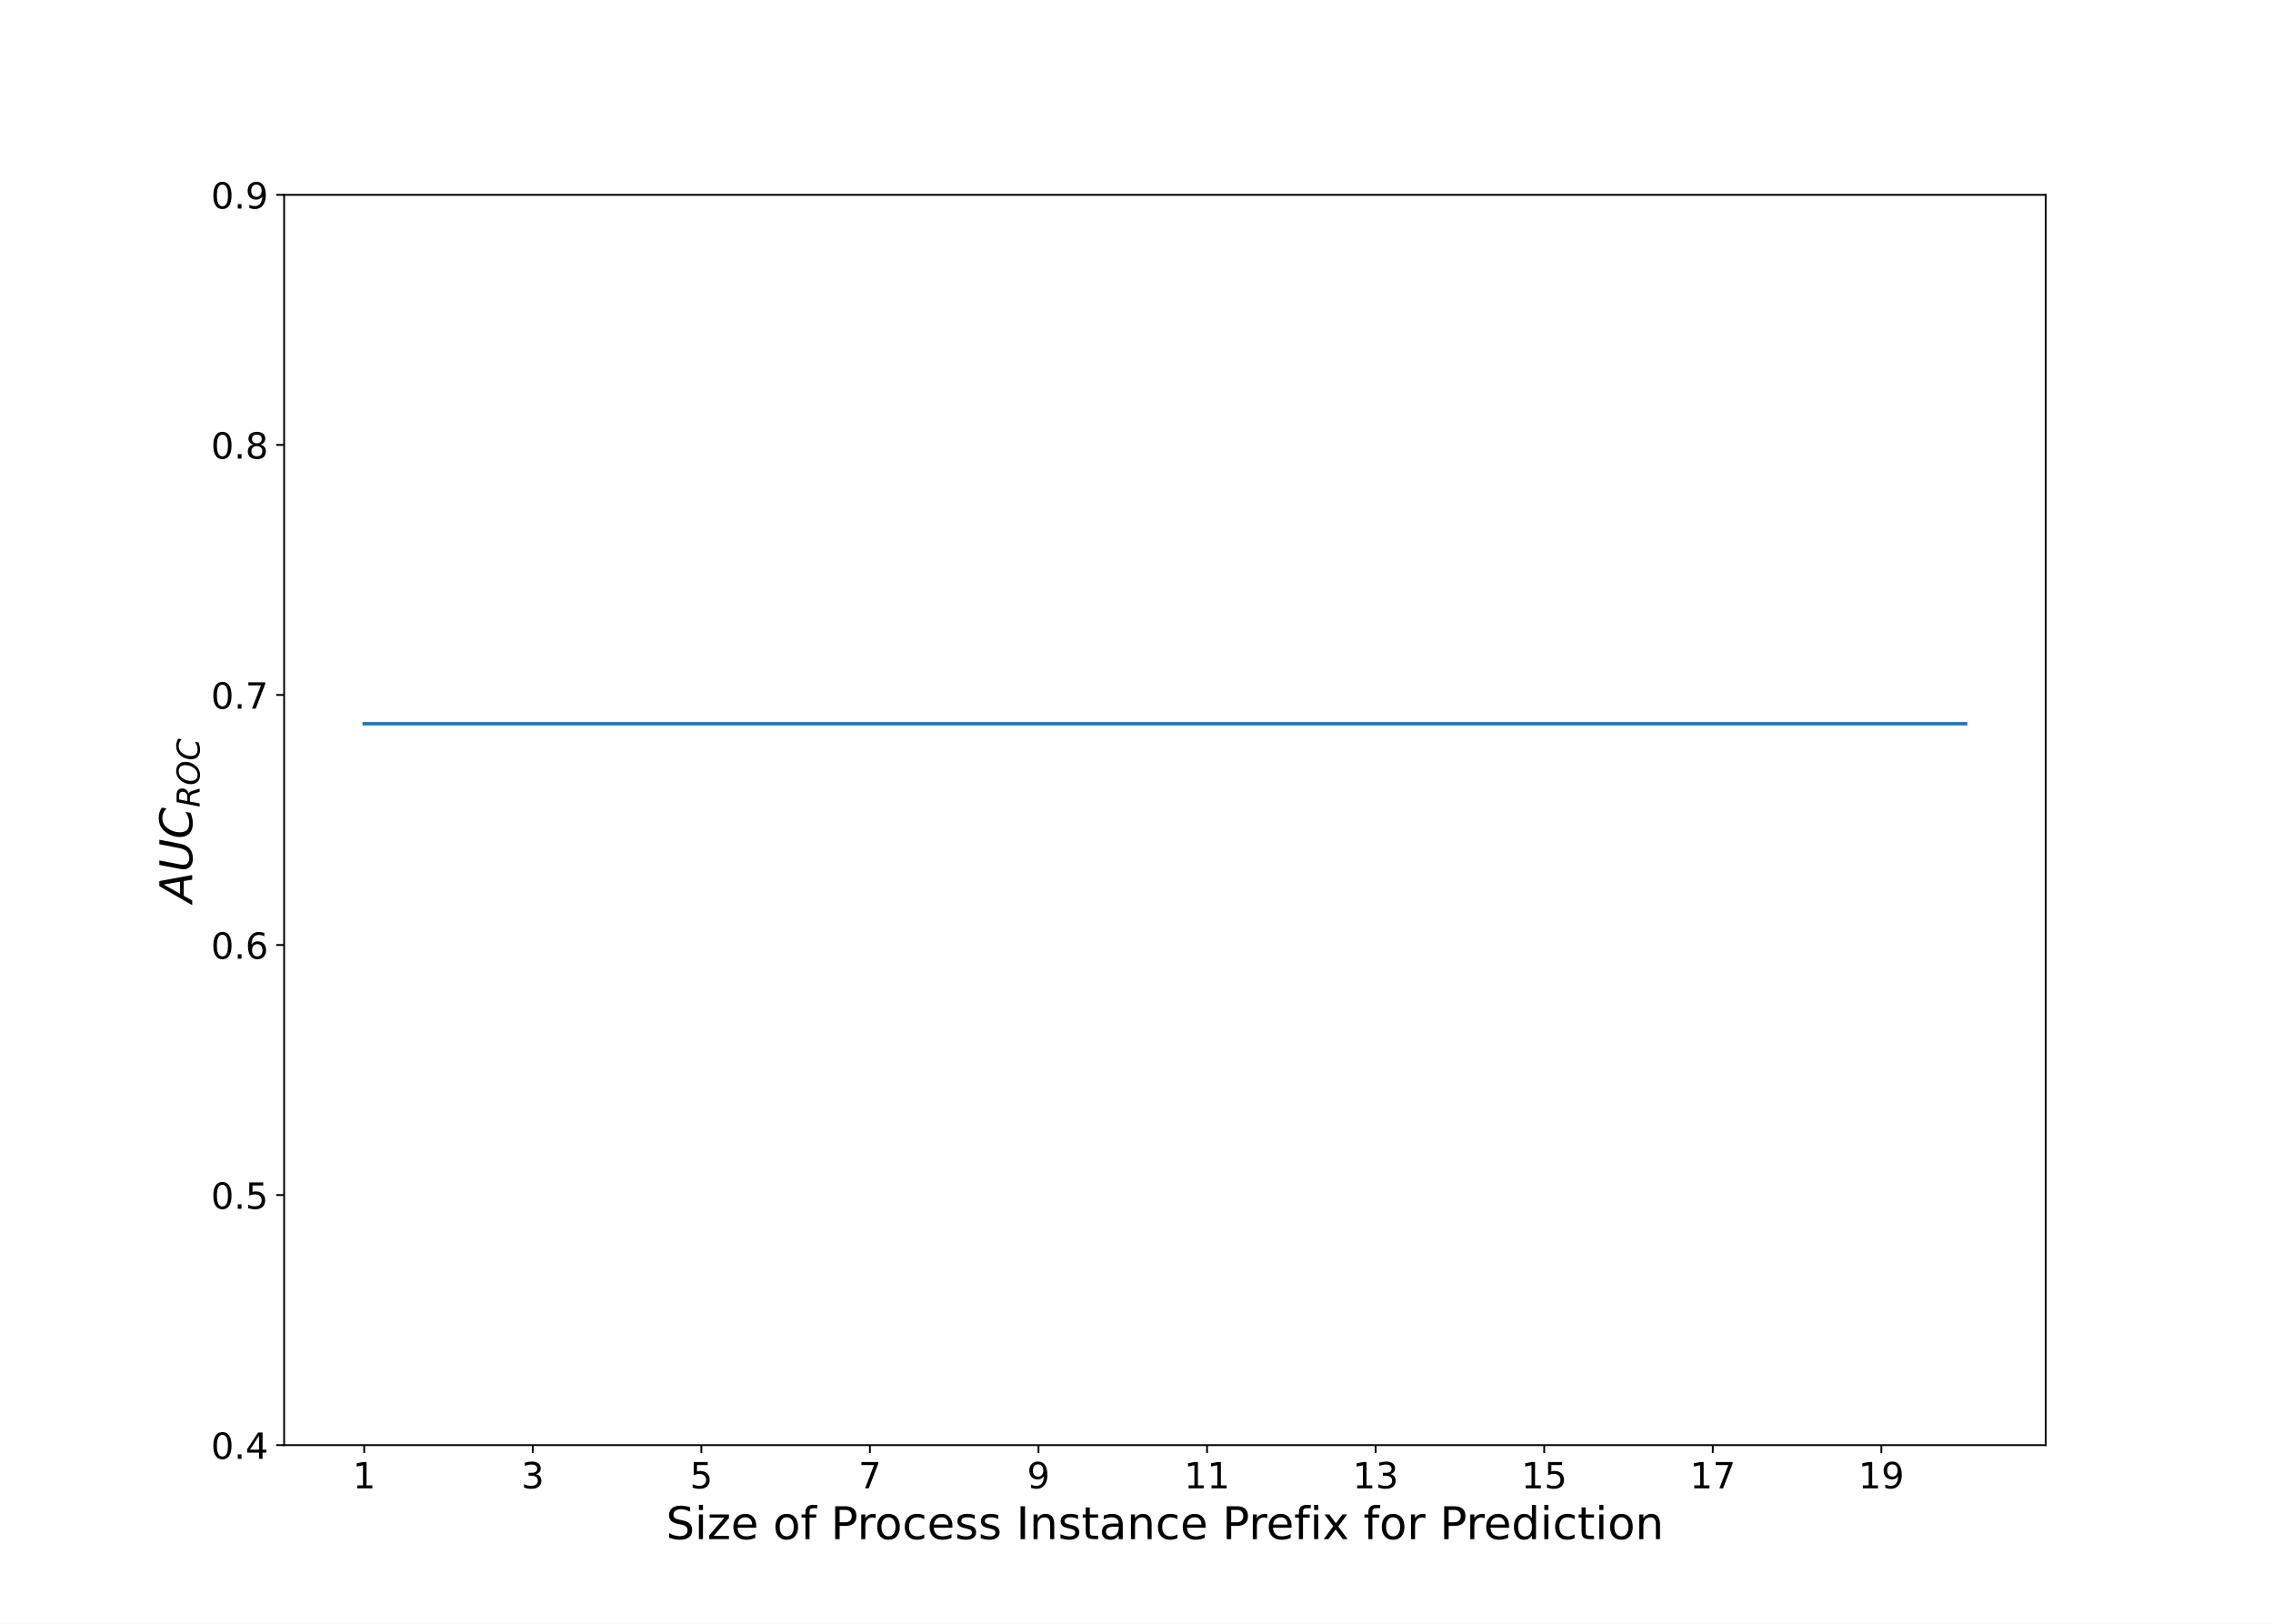
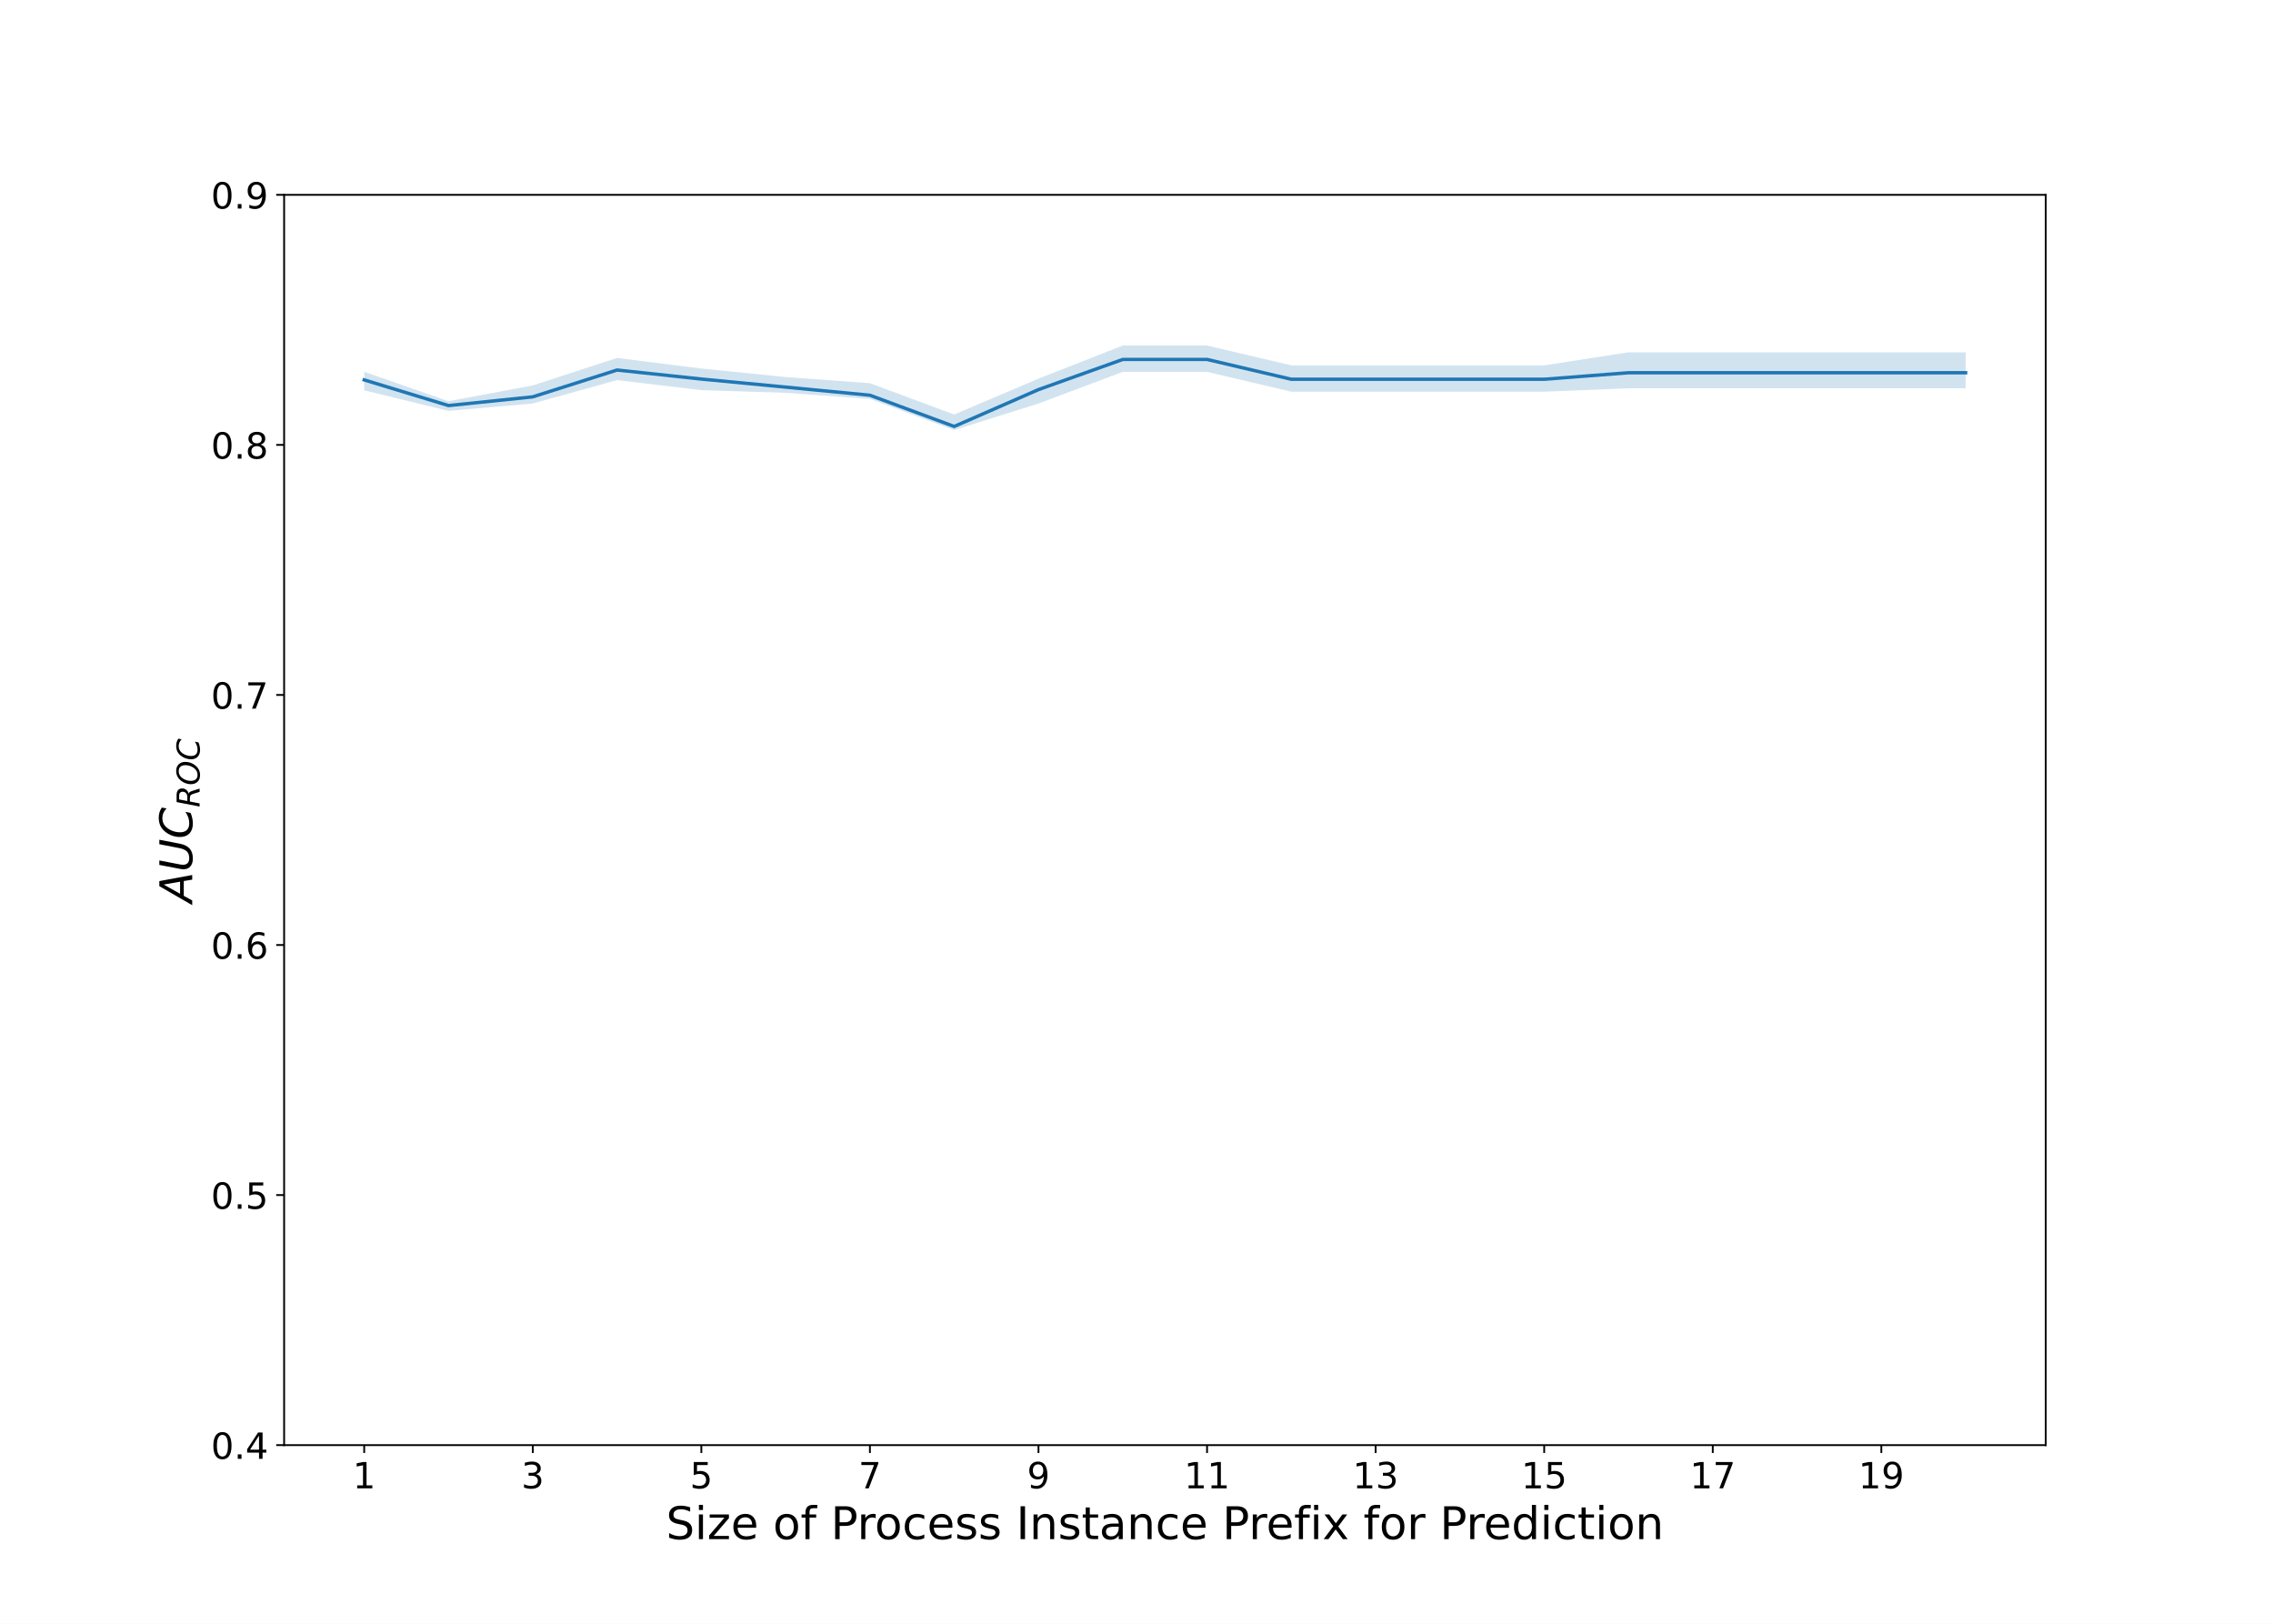
<svg xmlns="http://www.w3.org/2000/svg" xmlns:xlink="http://www.w3.org/1999/xlink" height="720pt" version="1.1" viewBox="0 0 1008 720" width="1008pt">
  <defs>
    <style type="text/css">*{stroke-linecap:butt;stroke-linejoin:round;}</style>
  </defs>
  <g id="figure_1">
    <g id="patch_1">
      <path d="M 0 720  L 1008 720  L 1008 0  L 0 0  z " style="fill:#ffffff;" />
    </g>
    <g id="axes_1">
      <g id="patch_2">
        <path d="M 126 640.8  L 907.2 640.8  L 907.2 86.4  L 126 86.4  z " style="fill:#ffffff;" />
      </g>
      <g id="PolyCollection_1">
-         <path clip-path="url(#p881cbf11ec)" d="M 161.509 320.481  L 161.509 321.505  L 198.887 321.505  L 236.265 321.505  L 273.643 321.505  L 311.021 321.505  L 348.399 321.505  L 385.777 321.505  L 423.155 321.505  L 460.533 321.505  L 497.911 321.505  L 535.289 321.505  L 572.667 321.505  L 610.045 321.505  L 647.423 321.505  L 684.801 321.505  L 722.179 321.505  L 759.557 321.505  L 796.935 321.505  L 834.313 321.505  L 871.691 321.505  L 871.691 320.481  L 871.691 320.481  L 834.313 320.481  L 796.935 320.481  L 759.557 320.481  L 722.179 320.481  L 684.801 320.481  L 647.423 320.481  L 610.045 320.481  L 572.667 320.481  L 535.289 320.481  L 497.911 320.481  L 460.533 320.481  L 423.155 320.481  L 385.777 320.481  L 348.399 320.481  L 311.021 320.481  L 273.643 320.481  L 236.265 320.481  L 198.887 320.481  L 161.509 320.481  z " style="fill:#1f77b4;fill-opacity:0.2;" />
+         <path clip-path="url(#pb9e6833196)" d="M 161.509 164.851  L 161.509 173.088  L 198.887 182.195  L 236.265 178.927  L 273.643 168.548  L 311.021 172.994  L 348.399 174.186  L 385.777 176.878  L 423.155 190.699  L 460.533 178.927  L 497.911 164.891  L 535.289 164.891  L 572.667 173.677  L 610.045 173.677  L 647.423 173.677  L 684.801 173.677  L 722.179 172.19  L 759.557 172.19  L 796.935 172.19  L 834.313 172.19  L 871.691 172.19  L 871.691 156.213  L 871.691 156.213  L 834.313 156.213  L 796.935 156.213  L 759.557 156.213  L 722.179 156.213  L 684.801 162.012  L 647.423 162.012  L 610.045 162.012  L 572.667 162.012  L 535.289 153.226  L 497.911 153.226  L 460.533 167.891  L 423.155 183.802  L 385.777 169.914  L 348.399 167.181  L 311.021 163.405  L 273.643 158.717  L 236.265 170.905  L 198.887 177.909  L 161.509 164.851  z " style="fill:#1f77b4;fill-opacity:0.2;" />
      </g>
      <g id="matplotlib.axis_1">
        <g id="xtick_1">
          <g id="line2d_1">
            <defs>
-               <path d="M 0 0  L 0 3.5  " id="m0d3b1828ff" style="stroke:#000000;stroke-width:0.8;" />
+               <path d="M 0 0  L 0 3.5  " id="m618bbb02b2" style="stroke:#000000;stroke-width:0.8;" />
            </defs>
            <g>
-               <use style="stroke:#000000;stroke-width:0.8;" x="161.509" xlink:href="#m0d3b1828ff" y="640.8" />
+               <use style="stroke:#000000;stroke-width:0.8;" x="161.509" xlink:href="#m618bbb02b2" y="640.8" />
            </g>
          </g>
          <g id="text_1">
            <g transform="translate(156.4191 659.9575)scale(0.16 -0.16)">
              <defs>
                <path d="M 12.406 8.297  L 28.516 8.297  L 28.516 63.922  L 10.984 60.406  L 10.984 69.391  L 28.422 72.906  L 38.281 72.906  L 38.281 8.297  L 54.391 8.297  L 54.391 0  L 12.406 0  z " id="DejaVuSans-49" />
              </defs>
              <use xlink:href="#DejaVuSans-49" />
            </g>
          </g>
        </g>
        <g id="xtick_2">
          <g id="line2d_2">
            <g>
-               <use style="stroke:#000000;stroke-width:0.8;" x="236.265" xlink:href="#m0d3b1828ff" y="640.8" />
+               <use style="stroke:#000000;stroke-width:0.8;" x="236.265" xlink:href="#m618bbb02b2" y="640.8" />
            </g>
          </g>
          <g id="text_2">
            <g transform="translate(231.1751 659.9575)scale(0.16 -0.16)">
              <defs>
                <path d="M 40.578 39.312  Q 47.656 37.797 51.625 33  Q 55.609 28.219 55.609 21.188  Q 55.609 10.406 48.188 4.484  Q 40.766 -1.422 27.094 -1.422  Q 22.516 -1.422 17.656 -0.516  Q 12.797 0.391 7.625 2.203  L 7.625 11.719  Q 11.719 9.328 16.594 8.109  Q 21.484 6.891 26.812 6.891  Q 36.078 6.891 40.938 10.547  Q 45.797 14.203 45.797 21.188  Q 45.797 27.641 41.281 31.266  Q 36.766 34.906 28.719 34.906  L 20.219 34.906  L 20.219 43.016  L 29.109 43.016  Q 36.375 43.016 40.234 45.922  Q 44.094 48.828 44.094 54.297  Q 44.094 59.906 40.109 62.906  Q 36.141 65.922 28.719 65.922  Q 24.656 65.922 20.016 65.031  Q 15.375 64.156 9.812 62.312  L 9.812 71.094  Q 15.438 72.656 20.344 73.438  Q 25.25 74.219 29.594 74.219  Q 40.828 74.219 47.359 69.109  Q 53.906 64.016 53.906 55.328  Q 53.906 49.266 50.438 45.094  Q 46.969 40.922 40.578 39.312  z " id="DejaVuSans-51" />
              </defs>
              <use xlink:href="#DejaVuSans-51" />
            </g>
          </g>
        </g>
        <g id="xtick_3">
          <g id="line2d_3">
            <g>
-               <use style="stroke:#000000;stroke-width:0.8;" x="311.021" xlink:href="#m0d3b1828ff" y="640.8" />
+               <use style="stroke:#000000;stroke-width:0.8;" x="311.021" xlink:href="#m618bbb02b2" y="640.8" />
            </g>
          </g>
          <g id="text_3">
            <g transform="translate(305.9311 659.9575)scale(0.16 -0.16)">
              <defs>
                <path d="M 10.797 72.906  L 49.516 72.906  L 49.516 64.594  L 19.828 64.594  L 19.828 46.734  Q 21.969 47.469 24.109 47.828  Q 26.266 48.188 28.422 48.188  Q 40.625 48.188 47.75 41.5  Q 54.891 34.812 54.891 23.391  Q 54.891 11.625 47.562 5.094  Q 40.234 -1.422 26.906 -1.422  Q 22.312 -1.422 17.547 -0.641  Q 12.797 0.141 7.719 1.703  L 7.719 11.625  Q 12.109 9.234 16.797 8.062  Q 21.484 6.891 26.703 6.891  Q 35.156 6.891 40.078 11.328  Q 45.016 15.766 45.016 23.391  Q 45.016 31 40.078 35.438  Q 35.156 39.891 26.703 39.891  Q 22.75 39.891 18.812 39.016  Q 14.891 38.141 10.797 36.281  z " id="DejaVuSans-53" />
              </defs>
              <use xlink:href="#DejaVuSans-53" />
            </g>
          </g>
        </g>
        <g id="xtick_4">
          <g id="line2d_4">
            <g>
-               <use style="stroke:#000000;stroke-width:0.8;" x="385.777" xlink:href="#m0d3b1828ff" y="640.8" />
+               <use style="stroke:#000000;stroke-width:0.8;" x="385.777" xlink:href="#m618bbb02b2" y="640.8" />
            </g>
          </g>
          <g id="text_4">
            <g transform="translate(380.687 659.9575)scale(0.16 -0.16)">
              <defs>
                <path d="M 8.203 72.906  L 55.078 72.906  L 55.078 68.703  L 28.609 0  L 18.312 0  L 43.219 64.594  L 8.203 64.594  z " id="DejaVuSans-55" />
              </defs>
              <use xlink:href="#DejaVuSans-55" />
            </g>
          </g>
        </g>
        <g id="xtick_5">
          <g id="line2d_5">
            <g>
-               <use style="stroke:#000000;stroke-width:0.8;" x="460.533" xlink:href="#m0d3b1828ff" y="640.8" />
+               <use style="stroke:#000000;stroke-width:0.8;" x="460.533" xlink:href="#m618bbb02b2" y="640.8" />
            </g>
          </g>
          <g id="text_5">
            <g transform="translate(455.443 659.9575)scale(0.16 -0.16)">
              <defs>
                <path d="M 10.984 1.516  L 10.984 10.5  Q 14.703 8.734 18.5 7.812  Q 22.312 6.891 25.984 6.891  Q 35.75 6.891 40.891 13.453  Q 46.047 20.016 46.781 33.406  Q 43.953 29.203 39.594 26.953  Q 35.25 24.703 29.984 24.703  Q 19.047 24.703 12.672 31.312  Q 6.297 37.938 6.297 49.422  Q 6.297 60.641 12.938 67.422  Q 19.578 74.219 30.609 74.219  Q 43.266 74.219 49.922 64.516  Q 56.594 54.828 56.594 36.375  Q 56.594 19.141 48.406 8.859  Q 40.234 -1.422 26.422 -1.422  Q 22.703 -1.422 18.891 -0.688  Q 15.094 0.047 10.984 1.516  z M 30.609 32.422  Q 37.25 32.422 41.125 36.953  Q 45.016 41.5 45.016 49.422  Q 45.016 57.281 41.125 61.844  Q 37.25 66.406 30.609 66.406  Q 23.969 66.406 20.094 61.844  Q 16.219 57.281 16.219 49.422  Q 16.219 41.5 20.094 36.953  Q 23.969 32.422 30.609 32.422  z " id="DejaVuSans-57" />
              </defs>
              <use xlink:href="#DejaVuSans-57" />
            </g>
          </g>
        </g>
        <g id="xtick_6">
          <g id="line2d_6">
            <g>
-               <use style="stroke:#000000;stroke-width:0.8;" x="535.289" xlink:href="#m0d3b1828ff" y="640.8" />
+               <use style="stroke:#000000;stroke-width:0.8;" x="535.289" xlink:href="#m618bbb02b2" y="640.8" />
            </g>
          </g>
          <g id="text_6">
            <g transform="translate(525.109 659.9575)scale(0.16 -0.16)">
              <use xlink:href="#DejaVuSans-49" />
              <use x="63.623" xlink:href="#DejaVuSans-49" />
            </g>
          </g>
        </g>
        <g id="xtick_7">
          <g id="line2d_7">
            <g>
-               <use style="stroke:#000000;stroke-width:0.8;" x="610.045" xlink:href="#m0d3b1828ff" y="640.8" />
+               <use style="stroke:#000000;stroke-width:0.8;" x="610.045" xlink:href="#m618bbb02b2" y="640.8" />
            </g>
          </g>
          <g id="text_7">
            <g transform="translate(599.865 659.9575)scale(0.16 -0.16)">
              <use xlink:href="#DejaVuSans-49" />
              <use x="63.623" xlink:href="#DejaVuSans-51" />
            </g>
          </g>
        </g>
        <g id="xtick_8">
          <g id="line2d_8">
            <g>
-               <use style="stroke:#000000;stroke-width:0.8;" x="684.801" xlink:href="#m0d3b1828ff" y="640.8" />
+               <use style="stroke:#000000;stroke-width:0.8;" x="684.801" xlink:href="#m618bbb02b2" y="640.8" />
            </g>
          </g>
          <g id="text_8">
            <g transform="translate(674.621 659.9575)scale(0.16 -0.16)">
              <use xlink:href="#DejaVuSans-49" />
              <use x="63.623" xlink:href="#DejaVuSans-53" />
            </g>
          </g>
        </g>
        <g id="xtick_9">
          <g id="line2d_9">
            <g>
-               <use style="stroke:#000000;stroke-width:0.8;" x="759.557" xlink:href="#m0d3b1828ff" y="640.8" />
+               <use style="stroke:#000000;stroke-width:0.8;" x="759.557" xlink:href="#m618bbb02b2" y="640.8" />
            </g>
          </g>
          <g id="text_9">
            <g transform="translate(749.3769 659.9575)scale(0.16 -0.16)">
              <use xlink:href="#DejaVuSans-49" />
              <use x="63.623" xlink:href="#DejaVuSans-55" />
            </g>
          </g>
        </g>
        <g id="xtick_10">
          <g id="line2d_10">
            <g>
-               <use style="stroke:#000000;stroke-width:0.8;" x="834.313" xlink:href="#m0d3b1828ff" y="640.8" />
+               <use style="stroke:#000000;stroke-width:0.8;" x="834.313" xlink:href="#m618bbb02b2" y="640.8" />
            </g>
          </g>
          <g id="text_10">
            <g transform="translate(824.1329 659.9575)scale(0.16 -0.16)">
              <use xlink:href="#DejaVuSans-49" />
              <use x="63.623" xlink:href="#DejaVuSans-57" />
            </g>
          </g>
        </g>
        <g id="text_11">
          <g transform="translate(295.3656 682.4819)scale(0.2 -0.2)">
            <defs>
              <path d="M 53.516 70.516  L 53.516 60.891  Q 47.906 63.578 42.922 64.891  Q 37.938 66.219 33.297 66.219  Q 25.25 66.219 20.875 63.094  Q 16.5 59.969 16.5 54.203  Q 16.5 49.359 19.406 46.891  Q 22.312 44.438 30.422 42.922  L 36.375 41.703  Q 47.406 39.594 52.656 34.297  Q 57.906 29 57.906 20.125  Q 57.906 9.516 50.797 4.047  Q 43.703 -1.422 29.984 -1.422  Q 24.812 -1.422 18.969 -0.25  Q 13.141 0.922 6.891 3.219  L 6.891 13.375  Q 12.891 10.016 18.656 8.297  Q 24.422 6.594 29.984 6.594  Q 38.422 6.594 43.016 9.906  Q 47.609 13.234 47.609 19.391  Q 47.609 24.75 44.312 27.781  Q 41.016 30.812 33.5 32.328  L 27.484 33.5  Q 16.453 35.688 11.516 40.375  Q 6.594 45.062 6.594 53.422  Q 6.594 63.094 13.406 68.656  Q 20.219 74.219 32.172 74.219  Q 37.312 74.219 42.625 73.281  Q 47.953 72.359 53.516 70.516  z " id="DejaVuSans-83" />
              <path d="M 9.422 54.688  L 18.406 54.688  L 18.406 0  L 9.422 0  z M 9.422 75.984  L 18.406 75.984  L 18.406 64.594  L 9.422 64.594  z " id="DejaVuSans-105" />
              <path d="M 5.516 54.688  L 48.188 54.688  L 48.188 46.484  L 14.406 7.172  L 48.188 7.172  L 48.188 0  L 4.297 0  L 4.297 8.203  L 38.094 47.516  L 5.516 47.516  z " id="DejaVuSans-122" />
              <path d="M 56.203 29.594  L 56.203 25.203  L 14.891 25.203  Q 15.484 15.922 20.484 11.062  Q 25.484 6.203 34.422 6.203  Q 39.594 6.203 44.453 7.469  Q 49.312 8.734 54.109 11.281  L 54.109 2.781  Q 49.266 0.734 44.188 -0.344  Q 39.109 -1.422 33.891 -1.422  Q 20.797 -1.422 13.156 6.188  Q 5.516 13.812 5.516 26.812  Q 5.516 40.234 12.766 48.109  Q 20.016 56 32.328 56  Q 43.359 56 49.781 48.891  Q 56.203 41.797 56.203 29.594  z M 47.219 32.234  Q 47.125 39.594 43.094 43.984  Q 39.062 48.391 32.422 48.391  Q 24.906 48.391 20.391 44.141  Q 15.875 39.891 15.188 32.172  z " id="DejaVuSans-101" />
              <path id="DejaVuSans-32" />
              <path d="M 30.609 48.391  Q 23.391 48.391 19.188 42.75  Q 14.984 37.109 14.984 27.297  Q 14.984 17.484 19.156 11.844  Q 23.344 6.203 30.609 6.203  Q 37.797 6.203 41.984 11.859  Q 46.188 17.531 46.188 27.297  Q 46.188 37.016 41.984 42.703  Q 37.797 48.391 30.609 48.391  z M 30.609 56  Q 42.328 56 49.016 48.375  Q 55.719 40.766 55.719 27.297  Q 55.719 13.875 49.016 6.219  Q 42.328 -1.422 30.609 -1.422  Q 18.844 -1.422 12.172 6.219  Q 5.516 13.875 5.516 27.297  Q 5.516 40.766 12.172 48.375  Q 18.844 56 30.609 56  z " id="DejaVuSans-111" />
              <path d="M 37.109 75.984  L 37.109 68.5  L 28.516 68.5  Q 23.688 68.5 21.797 66.547  Q 19.922 64.594 19.922 59.516  L 19.922 54.688  L 34.719 54.688  L 34.719 47.703  L 19.922 47.703  L 19.922 0  L 10.891 0  L 10.891 47.703  L 2.297 47.703  L 2.297 54.688  L 10.891 54.688  L 10.891 58.5  Q 10.891 67.625 15.141 71.797  Q 19.391 75.984 28.609 75.984  z " id="DejaVuSans-102" />
              <path d="M 19.672 64.797  L 19.672 37.406  L 32.078 37.406  Q 38.969 37.406 42.719 40.969  Q 46.484 44.531 46.484 51.125  Q 46.484 57.672 42.719 61.234  Q 38.969 64.797 32.078 64.797  z M 9.812 72.906  L 32.078 72.906  Q 44.344 72.906 50.609 67.359  Q 56.891 61.812 56.891 51.125  Q 56.891 40.328 50.609 34.812  Q 44.344 29.297 32.078 29.297  L 19.672 29.297  L 19.672 0  L 9.812 0  z " id="DejaVuSans-80" />
              <path d="M 41.109 46.297  Q 39.594 47.172 37.812 47.578  Q 36.031 48 33.891 48  Q 26.266 48 22.188 43.047  Q 18.109 38.094 18.109 28.812  L 18.109 0  L 9.078 0  L 9.078 54.688  L 18.109 54.688  L 18.109 46.188  Q 20.953 51.172 25.484 53.578  Q 30.031 56 36.531 56  Q 37.453 56 38.578 55.875  Q 39.703 55.766 41.062 55.516  z " id="DejaVuSans-114" />
              <path d="M 48.781 52.594  L 48.781 44.188  Q 44.969 46.297 41.141 47.344  Q 37.312 48.391 33.406 48.391  Q 24.656 48.391 19.812 42.844  Q 14.984 37.312 14.984 27.297  Q 14.984 17.281 19.812 11.734  Q 24.656 6.203 33.406 6.203  Q 37.312 6.203 41.141 7.25  Q 44.969 8.297 48.781 10.406  L 48.781 2.094  Q 45.016 0.344 40.984 -0.531  Q 36.969 -1.422 32.422 -1.422  Q 20.062 -1.422 12.781 6.344  Q 5.516 14.109 5.516 27.297  Q 5.516 40.672 12.859 48.328  Q 20.219 56 33.016 56  Q 37.156 56 41.109 55.141  Q 45.062 54.297 48.781 52.594  z " id="DejaVuSans-99" />
              <path d="M 44.281 53.078  L 44.281 44.578  Q 40.484 46.531 36.375 47.5  Q 32.281 48.484 27.875 48.484  Q 21.188 48.484 17.844 46.438  Q 14.5 44.391 14.5 40.281  Q 14.5 37.156 16.891 35.375  Q 19.281 33.594 26.516 31.984  L 29.594 31.297  Q 39.156 29.25 43.188 25.516  Q 47.219 21.781 47.219 15.094  Q 47.219 7.469 41.188 3.016  Q 35.156 -1.422 24.609 -1.422  Q 20.219 -1.422 15.453 -0.562  Q 10.688 0.297 5.422 2  L 5.422 11.281  Q 10.406 8.688 15.234 7.391  Q 20.062 6.109 24.812 6.109  Q 31.156 6.109 34.562 8.281  Q 37.984 10.453 37.984 14.406  Q 37.984 18.062 35.516 20.016  Q 33.062 21.969 24.703 23.781  L 21.578 24.516  Q 13.234 26.266 9.516 29.906  Q 5.812 33.547 5.812 39.891  Q 5.812 47.609 11.281 51.797  Q 16.75 56 26.812 56  Q 31.781 56 36.172 55.266  Q 40.578 54.547 44.281 53.078  z " id="DejaVuSans-115" />
              <path d="M 9.812 72.906  L 19.672 72.906  L 19.672 0  L 9.812 0  z " id="DejaVuSans-73" />
              <path d="M 54.891 33.016  L 54.891 0  L 45.906 0  L 45.906 32.719  Q 45.906 40.484 42.875 44.328  Q 39.844 48.188 33.797 48.188  Q 26.516 48.188 22.312 43.547  Q 18.109 38.922 18.109 30.906  L 18.109 0  L 9.078 0  L 9.078 54.688  L 18.109 54.688  L 18.109 46.188  Q 21.344 51.125 25.703 53.562  Q 30.078 56 35.797 56  Q 45.219 56 50.047 50.172  Q 54.891 44.344 54.891 33.016  z " id="DejaVuSans-110" />
              <path d="M 18.312 70.219  L 18.312 54.688  L 36.812 54.688  L 36.812 47.703  L 18.312 47.703  L 18.312 18.016  Q 18.312 11.328 20.141 9.422  Q 21.969 7.516 27.594 7.516  L 36.812 7.516  L 36.812 0  L 27.594 0  Q 17.188 0 13.234 3.875  Q 9.281 7.766 9.281 18.016  L 9.281 47.703  L 2.688 47.703  L 2.688 54.688  L 9.281 54.688  L 9.281 70.219  z " id="DejaVuSans-116" />
              <path d="M 34.281 27.484  Q 23.391 27.484 19.188 25  Q 14.984 22.516 14.984 16.5  Q 14.984 11.719 18.141 8.906  Q 21.297 6.109 26.703 6.109  Q 34.188 6.109 38.703 11.406  Q 43.219 16.703 43.219 25.484  L 43.219 27.484  z M 52.203 31.203  L 52.203 0  L 43.219 0  L 43.219 8.297  Q 40.141 3.328 35.547 0.953  Q 30.953 -1.422 24.312 -1.422  Q 15.922 -1.422 10.953 3.297  Q 6 8.016 6 15.922  Q 6 25.141 12.172 29.828  Q 18.359 34.516 30.609 34.516  L 43.219 34.516  L 43.219 35.406  Q 43.219 41.609 39.141 45  Q 35.062 48.391 27.688 48.391  Q 23 48.391 18.547 47.266  Q 14.109 46.141 10.016 43.891  L 10.016 52.203  Q 14.938 54.109 19.578 55.047  Q 24.219 56 28.609 56  Q 40.484 56 46.344 49.844  Q 52.203 43.703 52.203 31.203  z " id="DejaVuSans-97" />
              <path d="M 54.891 54.688  L 35.109 28.078  L 55.906 0  L 45.312 0  L 29.391 21.484  L 13.484 0  L 2.875 0  L 24.125 28.609  L 4.688 54.688  L 15.281 54.688  L 29.781 35.203  L 44.281 54.688  z " id="DejaVuSans-120" />
              <path d="M 45.406 46.391  L 45.406 75.984  L 54.391 75.984  L 54.391 0  L 45.406 0  L 45.406 8.203  Q 42.578 3.328 38.25 0.953  Q 33.938 -1.422 27.875 -1.422  Q 17.969 -1.422 11.734 6.484  Q 5.516 14.406 5.516 27.297  Q 5.516 40.188 11.734 48.094  Q 17.969 56 27.875 56  Q 33.938 56 38.25 53.625  Q 42.578 51.266 45.406 46.391  z M 14.797 27.297  Q 14.797 17.391 18.875 11.75  Q 22.953 6.109 30.078 6.109  Q 37.203 6.109 41.297 11.75  Q 45.406 17.391 45.406 27.297  Q 45.406 37.203 41.297 42.844  Q 37.203 48.484 30.078 48.484  Q 22.953 48.484 18.875 42.844  Q 14.797 37.203 14.797 27.297  z " id="DejaVuSans-100" />
            </defs>
            <use xlink:href="#DejaVuSans-83" />
            <use x="63.477" xlink:href="#DejaVuSans-105" />
            <use x="91.26" xlink:href="#DejaVuSans-122" />
            <use x="143.75" xlink:href="#DejaVuSans-101" />
            <use x="205.273" xlink:href="#DejaVuSans-32" />
            <use x="237.061" xlink:href="#DejaVuSans-111" />
            <use x="298.242" xlink:href="#DejaVuSans-102" />
            <use x="333.447" xlink:href="#DejaVuSans-32" />
            <use x="365.234" xlink:href="#DejaVuSans-80" />
            <use x="423.787" xlink:href="#DejaVuSans-114" />
            <use x="462.65" xlink:href="#DejaVuSans-111" />
            <use x="523.832" xlink:href="#DejaVuSans-99" />
            <use x="578.812" xlink:href="#DejaVuSans-101" />
            <use x="640.336" xlink:href="#DejaVuSans-115" />
            <use x="692.436" xlink:href="#DejaVuSans-115" />
            <use x="744.535" xlink:href="#DejaVuSans-32" />
            <use x="776.322" xlink:href="#DejaVuSans-73" />
            <use x="805.814" xlink:href="#DejaVuSans-110" />
            <use x="869.193" xlink:href="#DejaVuSans-115" />
            <use x="921.293" xlink:href="#DejaVuSans-116" />
            <use x="960.502" xlink:href="#DejaVuSans-97" />
            <use x="1021.781" xlink:href="#DejaVuSans-110" />
            <use x="1085.16" xlink:href="#DejaVuSans-99" />
            <use x="1140.141" xlink:href="#DejaVuSans-101" />
            <use x="1201.664" xlink:href="#DejaVuSans-32" />
            <use x="1233.451" xlink:href="#DejaVuSans-80" />
            <use x="1292.004" xlink:href="#DejaVuSans-114" />
            <use x="1330.867" xlink:href="#DejaVuSans-101" />
            <use x="1392.391" xlink:href="#DejaVuSans-102" />
            <use x="1427.596" xlink:href="#DejaVuSans-105" />
            <use x="1455.379" xlink:href="#DejaVuSans-120" />
            <use x="1514.559" xlink:href="#DejaVuSans-32" />
            <use x="1546.346" xlink:href="#DejaVuSans-102" />
            <use x="1581.551" xlink:href="#DejaVuSans-111" />
            <use x="1642.732" xlink:href="#DejaVuSans-114" />
            <use x="1683.846" xlink:href="#DejaVuSans-32" />
            <use x="1715.633" xlink:href="#DejaVuSans-80" />
            <use x="1774.186" xlink:href="#DejaVuSans-114" />
            <use x="1813.049" xlink:href="#DejaVuSans-101" />
            <use x="1874.572" xlink:href="#DejaVuSans-100" />
            <use x="1938.049" xlink:href="#DejaVuSans-105" />
            <use x="1965.832" xlink:href="#DejaVuSans-99" />
            <use x="2020.812" xlink:href="#DejaVuSans-116" />
            <use x="2060.021" xlink:href="#DejaVuSans-105" />
            <use x="2087.805" xlink:href="#DejaVuSans-111" />
            <use x="2148.986" xlink:href="#DejaVuSans-110" />
          </g>
        </g>
      </g>
      <g id="matplotlib.axis_2">
        <g id="ytick_1">
          <g id="line2d_11">
            <defs>
-               <path d="M 0 0  L -3.5 0  " id="med0fe66417" style="stroke:#000000;stroke-width:0.8;" />
+               <path d="M 0 0  L -3.5 0  " id="mfddebfc74a" style="stroke:#000000;stroke-width:0.8;" />
            </defs>
            <g>
-               <use style="stroke:#000000;stroke-width:0.8;" x="126" xlink:href="#med0fe66417" y="640.8" />
+               <use style="stroke:#000000;stroke-width:0.8;" x="126" xlink:href="#mfddebfc74a" y="640.8" />
            </g>
          </g>
          <g id="text_12">
            <g transform="translate(93.555 646.8787)scale(0.16 -0.16)">
              <defs>
                <path d="M 31.781 66.406  Q 24.172 66.406 20.328 58.906  Q 16.5 51.422 16.5 36.375  Q 16.5 21.391 20.328 13.891  Q 24.172 6.391 31.781 6.391  Q 39.453 6.391 43.281 13.891  Q 47.125 21.391 47.125 36.375  Q 47.125 51.422 43.281 58.906  Q 39.453 66.406 31.781 66.406  z M 31.781 74.219  Q 44.047 74.219 50.516 64.516  Q 56.984 54.828 56.984 36.375  Q 56.984 17.969 50.516 8.266  Q 44.047 -1.422 31.781 -1.422  Q 19.531 -1.422 13.062 8.266  Q 6.594 17.969 6.594 36.375  Q 6.594 54.828 13.062 64.516  Q 19.531 74.219 31.781 74.219  z " id="DejaVuSans-48" />
                <path d="M 10.688 12.406  L 21 12.406  L 21 0  L 10.688 0  z " id="DejaVuSans-46" />
                <path d="M 37.797 64.312  L 12.891 25.391  L 37.797 25.391  z M 35.203 72.906  L 47.609 72.906  L 47.609 25.391  L 58.016 25.391  L 58.016 17.188  L 47.609 17.188  L 47.609 0  L 37.797 0  L 37.797 17.188  L 4.891 17.188  L 4.891 26.703  z " id="DejaVuSans-52" />
              </defs>
              <use xlink:href="#DejaVuSans-48" />
              <use x="63.623" xlink:href="#DejaVuSans-46" />
              <use x="95.41" xlink:href="#DejaVuSans-52" />
            </g>
          </g>
        </g>
        <g id="ytick_2">
          <g id="line2d_12">
            <g>
-               <use style="stroke:#000000;stroke-width:0.8;" x="126" xlink:href="#med0fe66417" y="529.92" />
+               <use style="stroke:#000000;stroke-width:0.8;" x="126" xlink:href="#mfddebfc74a" y="529.92" />
            </g>
          </g>
          <g id="text_13">
            <g transform="translate(93.555 535.9987)scale(0.16 -0.16)">
              <use xlink:href="#DejaVuSans-48" />
              <use x="63.623" xlink:href="#DejaVuSans-46" />
              <use x="95.41" xlink:href="#DejaVuSans-53" />
            </g>
          </g>
        </g>
        <g id="ytick_3">
          <g id="line2d_13">
            <g>
-               <use style="stroke:#000000;stroke-width:0.8;" x="126" xlink:href="#med0fe66417" y="419.04" />
+               <use style="stroke:#000000;stroke-width:0.8;" x="126" xlink:href="#mfddebfc74a" y="419.04" />
            </g>
          </g>
          <g id="text_14">
            <g transform="translate(93.555 425.1187)scale(0.16 -0.16)">
              <defs>
                <path d="M 33.016 40.375  Q 26.375 40.375 22.484 35.828  Q 18.609 31.297 18.609 23.391  Q 18.609 15.531 22.484 10.953  Q 26.375 6.391 33.016 6.391  Q 39.656 6.391 43.531 10.953  Q 47.406 15.531 47.406 23.391  Q 47.406 31.297 43.531 35.828  Q 39.656 40.375 33.016 40.375  z M 52.594 71.297  L 52.594 62.312  Q 48.875 64.062 45.094 64.984  Q 41.312 65.922 37.594 65.922  Q 27.828 65.922 22.672 59.328  Q 17.531 52.734 16.797 39.406  Q 19.672 43.656 24.016 45.922  Q 28.375 48.188 33.594 48.188  Q 44.578 48.188 50.953 41.516  Q 57.328 34.859 57.328 23.391  Q 57.328 12.156 50.688 5.359  Q 44.047 -1.422 33.016 -1.422  Q 20.359 -1.422 13.672 8.266  Q 6.984 17.969 6.984 36.375  Q 6.984 53.656 15.188 63.938  Q 23.391 74.219 37.203 74.219  Q 40.922 74.219 44.703 73.484  Q 48.484 72.75 52.594 71.297  z " id="DejaVuSans-54" />
              </defs>
              <use xlink:href="#DejaVuSans-48" />
              <use x="63.623" xlink:href="#DejaVuSans-46" />
              <use x="95.41" xlink:href="#DejaVuSans-54" />
            </g>
          </g>
        </g>
        <g id="ytick_4">
          <g id="line2d_14">
            <g>
-               <use style="stroke:#000000;stroke-width:0.8;" x="126" xlink:href="#med0fe66417" y="308.16" />
+               <use style="stroke:#000000;stroke-width:0.8;" x="126" xlink:href="#mfddebfc74a" y="308.16" />
            </g>
          </g>
          <g id="text_15">
            <g transform="translate(93.555 314.2387)scale(0.16 -0.16)">
              <use xlink:href="#DejaVuSans-48" />
              <use x="63.623" xlink:href="#DejaVuSans-46" />
              <use x="95.41" xlink:href="#DejaVuSans-55" />
            </g>
          </g>
        </g>
        <g id="ytick_5">
          <g id="line2d_15">
            <g>
-               <use style="stroke:#000000;stroke-width:0.8;" x="126" xlink:href="#med0fe66417" y="197.28" />
+               <use style="stroke:#000000;stroke-width:0.8;" x="126" xlink:href="#mfddebfc74a" y="197.28" />
            </g>
          </g>
          <g id="text_16">
            <g transform="translate(93.555 203.3587)scale(0.16 -0.16)">
              <defs>
                <path d="M 31.781 34.625  Q 24.75 34.625 20.719 30.859  Q 16.703 27.094 16.703 20.516  Q 16.703 13.922 20.719 10.156  Q 24.75 6.391 31.781 6.391  Q 38.812 6.391 42.859 10.172  Q 46.922 13.969 46.922 20.516  Q 46.922 27.094 42.891 30.859  Q 38.875 34.625 31.781 34.625  z M 21.922 38.812  Q 15.578 40.375 12.031 44.719  Q 8.5 49.078 8.5 55.328  Q 8.5 64.062 14.719 69.141  Q 20.953 74.219 31.781 74.219  Q 42.672 74.219 48.875 69.141  Q 55.078 64.062 55.078 55.328  Q 55.078 49.078 51.531 44.719  Q 48 40.375 41.703 38.812  Q 48.828 37.156 52.797 32.312  Q 56.781 27.484 56.781 20.516  Q 56.781 9.906 50.312 4.234  Q 43.844 -1.422 31.781 -1.422  Q 19.734 -1.422 13.25 4.234  Q 6.781 9.906 6.781 20.516  Q 6.781 27.484 10.781 32.312  Q 14.797 37.156 21.922 38.812  z M 18.312 54.391  Q 18.312 48.734 21.844 45.562  Q 25.391 42.391 31.781 42.391  Q 38.141 42.391 41.719 45.562  Q 45.312 48.734 45.312 54.391  Q 45.312 60.062 41.719 63.234  Q 38.141 66.406 31.781 66.406  Q 25.391 66.406 21.844 63.234  Q 18.312 60.062 18.312 54.391  z " id="DejaVuSans-56" />
              </defs>
              <use xlink:href="#DejaVuSans-48" />
              <use x="63.623" xlink:href="#DejaVuSans-46" />
              <use x="95.41" xlink:href="#DejaVuSans-56" />
            </g>
          </g>
        </g>
        <g id="ytick_6">
          <g id="line2d_16">
            <g>
-               <use style="stroke:#000000;stroke-width:0.8;" x="126" xlink:href="#med0fe66417" y="86.4" />
+               <use style="stroke:#000000;stroke-width:0.8;" x="126" xlink:href="#mfddebfc74a" y="86.4" />
            </g>
          </g>
          <g id="text_17">
            <g transform="translate(93.555 92.47875)scale(0.16 -0.16)">
              <use xlink:href="#DejaVuSans-48" />
              <use x="63.623" xlink:href="#DejaVuSans-46" />
              <use x="95.41" xlink:href="#DejaVuSans-57" />
            </g>
          </g>
        </g>
        <g id="text_18">
          <g transform="translate(85.39562 400.3)rotate(-90)scale(0.2 -0.2)">
            <defs>
              <path d="M 36.812 72.906  L 48 72.906  L 61.531 0  L 51.219 0  L 48.188 18.703  L 15.375 18.703  L 5.078 0  L -5.328 0  z M 40.375 63.188  L 19.922 26.906  L 46.688 26.906  z " id="DejaVuSans-Oblique-65" />
              <path d="M 15.484 72.906  L 25.391 72.906  L 16.797 28.609  Q 16.266 25.641 16.047 23.703  Q 15.828 21.781 15.828 20.312  Q 15.828 13.578 19.578 10.078  Q 23.344 6.594 30.609 6.594  Q 40.047 6.594 45.281 11.766  Q 50.531 16.938 52.781 28.609  L 61.375 72.906  L 71.297 72.906  L 62.5 27.391  Q 59.625 12.641 51.562 5.609  Q 43.5 -1.422 29.5 -1.422  Q 18.562 -1.422 12.188 4.078  Q 5.812 9.578 5.812 19  Q 5.812 20.703 6.047 22.828  Q 6.297 24.953 6.781 27.391  z " id="DejaVuSans-Oblique-85" />
              <path d="M 69.484 67.281  L 67.484 56.891  Q 62.797 61.625 57.547 63.922  Q 52.297 66.219 46.188 66.219  Q 37.844 66.219 31.516 62.203  Q 25.203 58.203 20.609 50  Q 17.672 44.734 16.125 38.844  Q 14.594 32.953 14.594 27  Q 14.594 17.047 19.75 11.812  Q 24.906 6.594 34.719 6.594  Q 41.5 6.594 47.75 8.766  Q 54 10.938 59.906 15.281  L 57.625 3.609  Q 51.812 1.125 45.875 -0.141  Q 39.938 -1.422 33.984 -1.422  Q 19.969 -1.422 12.078 6.188  Q 4.203 13.812 4.203 27.391  Q 4.203 36.078 7.203 44.469  Q 10.203 52.875 15.828 59.812  Q 21.781 67.188 29.422 70.703  Q 37.062 74.219 47.219 74.219  Q 53.469 74.219 59.062 72.484  Q 64.656 70.75 69.484 67.281  z " id="DejaVuSans-Oblique-67" />
              <path d="M 25.203 64.797  L 20.219 38.922  L 32.906 38.922  Q 40.375 38.922 44.984 43.047  Q 49.609 47.172 49.609 53.812  Q 49.609 59.125 46.5 61.953  Q 43.406 64.797 37.594 64.797  z M 43.312 35.016  Q 46.438 34.281 48.516 31.391  Q 50.594 28.516 53.328 19.922  L 59.516 0  L 49.125 0  L 43.406 18.703  Q 41.219 25.922 38.328 28.359  Q 35.453 30.812 29.5 30.812  L 18.609 30.812  L 12.594 0  L 2.688 0  L 16.891 72.906  L 39.109 72.906  Q 49.219 72.906 54.609 68.328  Q 60.016 63.766 60.016 55.172  Q 60.016 47.562 55.422 41.984  Q 50.828 36.422 43.312 35.016  z " id="DejaVuSans-Oblique-82" />
              <path d="M 45.609 66.219  Q 37.5 66.219 31.297 62.281  Q 25.094 58.344 20.516 50.297  Q 17.578 45.172 16.031 39.406  Q 14.5 33.641 14.5 27.781  Q 14.5 17.625 19.359 12.109  Q 24.219 6.594 33.109 6.594  Q 41.109 6.594 47.375 10.562  Q 53.656 14.547 58.109 22.406  Q 61.078 27.688 62.641 33.469  Q 64.203 39.266 64.203 45.016  Q 64.203 55.125 59.312 60.672  Q 54.438 66.219 45.609 66.219  z M 32.812 -1.422  Q 19.391 -1.422 11.688 6.531  Q 4 14.5 4 28.328  Q 4 36.234 7 44.484  Q 10.016 52.734 15.281 59.188  Q 21.484 66.75 29.094 70.484  Q 36.719 74.219 45.906 74.219  Q 59.281 74.219 66.984 66.328  Q 74.703 58.453 74.703 44.828  Q 74.703 36.422 71.766 28.312  Q 68.844 20.219 63.375 13.625  Q 57.125 6 49.578 2.281  Q 42.047 -1.422 32.812 -1.422  z " id="DejaVuSans-Oblique-79" />
            </defs>
            <use transform="translate(0 0.78125)" xlink:href="#DejaVuSans-Oblique-65" />
            <use transform="translate(68.4082 0.78125)" xlink:href="#DejaVuSans-Oblique-85" />
            <use transform="translate(141.6016 0.78125)" xlink:href="#DejaVuSans-Oblique-67" />
            <use transform="translate(211.4258 -15.625)scale(0.7)" xlink:href="#DejaVuSans-Oblique-82" />
            <use transform="translate(260.0635 -15.625)scale(0.7)" xlink:href="#DejaVuSans-Oblique-79" />
            <use transform="translate(315.1611 -15.625)scale(0.7)" xlink:href="#DejaVuSans-Oblique-67" />
          </g>
        </g>
      </g>
      <g id="line2d_17">
-         <path clip-path="url(#p881cbf11ec)" d="M 161.509 320.926  L 198.887 320.926  L 236.265 320.926  L 273.643 320.926  L 311.021 320.926  L 348.399 320.926  L 385.777 320.926  L 423.155 320.926  L 460.533 320.926  L 497.911 320.926  L 535.289 320.926  L 572.667 320.926  L 610.045 320.926  L 647.423 320.926  L 684.801 320.926  L 722.179 320.926  L 759.557 320.926  L 796.935 320.926  L 834.313 320.926  L 871.691 320.926  " style="fill:none;stroke:#1f77b4;stroke-linecap:square;stroke-width:1.5;" />
+         <path clip-path="url(#pb9e6833196)" d="M 161.509 168.454  L 198.887 179.837  L 236.265 175.97  L 273.643 164.077  L 311.021 168.079  L 348.399 171.652  L 385.777 175.257  L 423.155 189.094  L 460.533 172.761  L 497.911 159.384  L 535.289 159.384  L 572.667 168.17  L 610.045 168.17  L 647.423 168.17  L 684.801 168.17  L 722.179 165.282  L 759.557 165.282  L 796.935 165.282  L 834.313 165.282  L 871.691 165.282  " style="fill:none;stroke:#1f77b4;stroke-linecap:square;stroke-width:1.5;" />
      </g>
      <g id="patch_3">
        <path d="M 126 640.8  L 126 86.4  " style="fill:none;stroke:#000000;stroke-linecap:square;stroke-linejoin:miter;stroke-width:0.8;" />
      </g>
      <g id="patch_4">
        <path d="M 907.2 640.8  L 907.2 86.4  " style="fill:none;stroke:#000000;stroke-linecap:square;stroke-linejoin:miter;stroke-width:0.8;" />
      </g>
      <g id="patch_5">
        <path d="M 126 640.8  L 907.2 640.8  " style="fill:none;stroke:#000000;stroke-linecap:square;stroke-linejoin:miter;stroke-width:0.8;" />
      </g>
      <g id="patch_6">
        <path d="M 126 86.4  L 907.2 86.4  " style="fill:none;stroke:#000000;stroke-linecap:square;stroke-linejoin:miter;stroke-width:0.8;" />
      </g>
    </g>
  </g>
  <defs>
-     <clipPath id="p881cbf11ec">
+     <clipPath id="pb9e6833196">
      <rect height="554.4" width="781.2" x="126" y="86.4" />
    </clipPath>
  </defs>
</svg>
